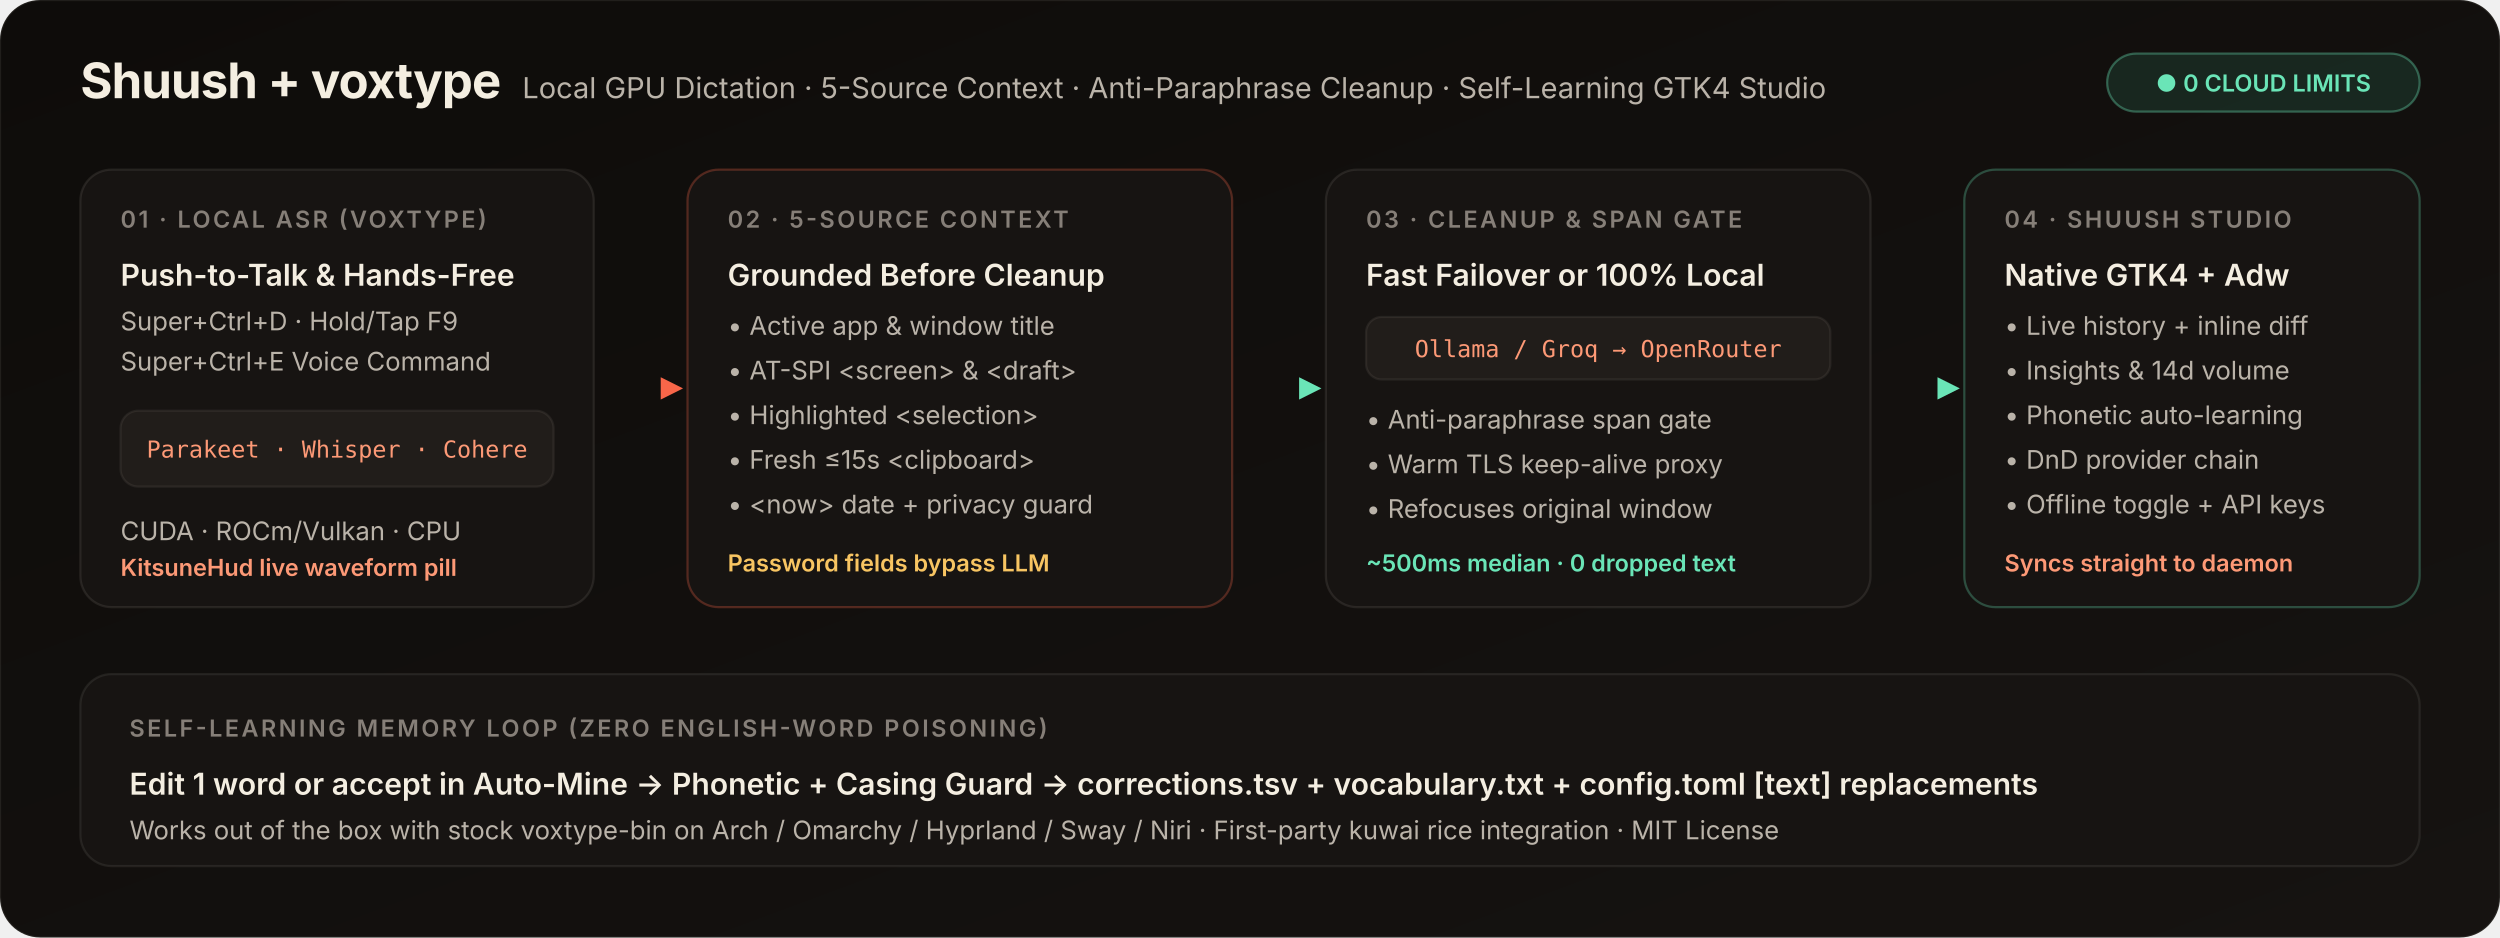
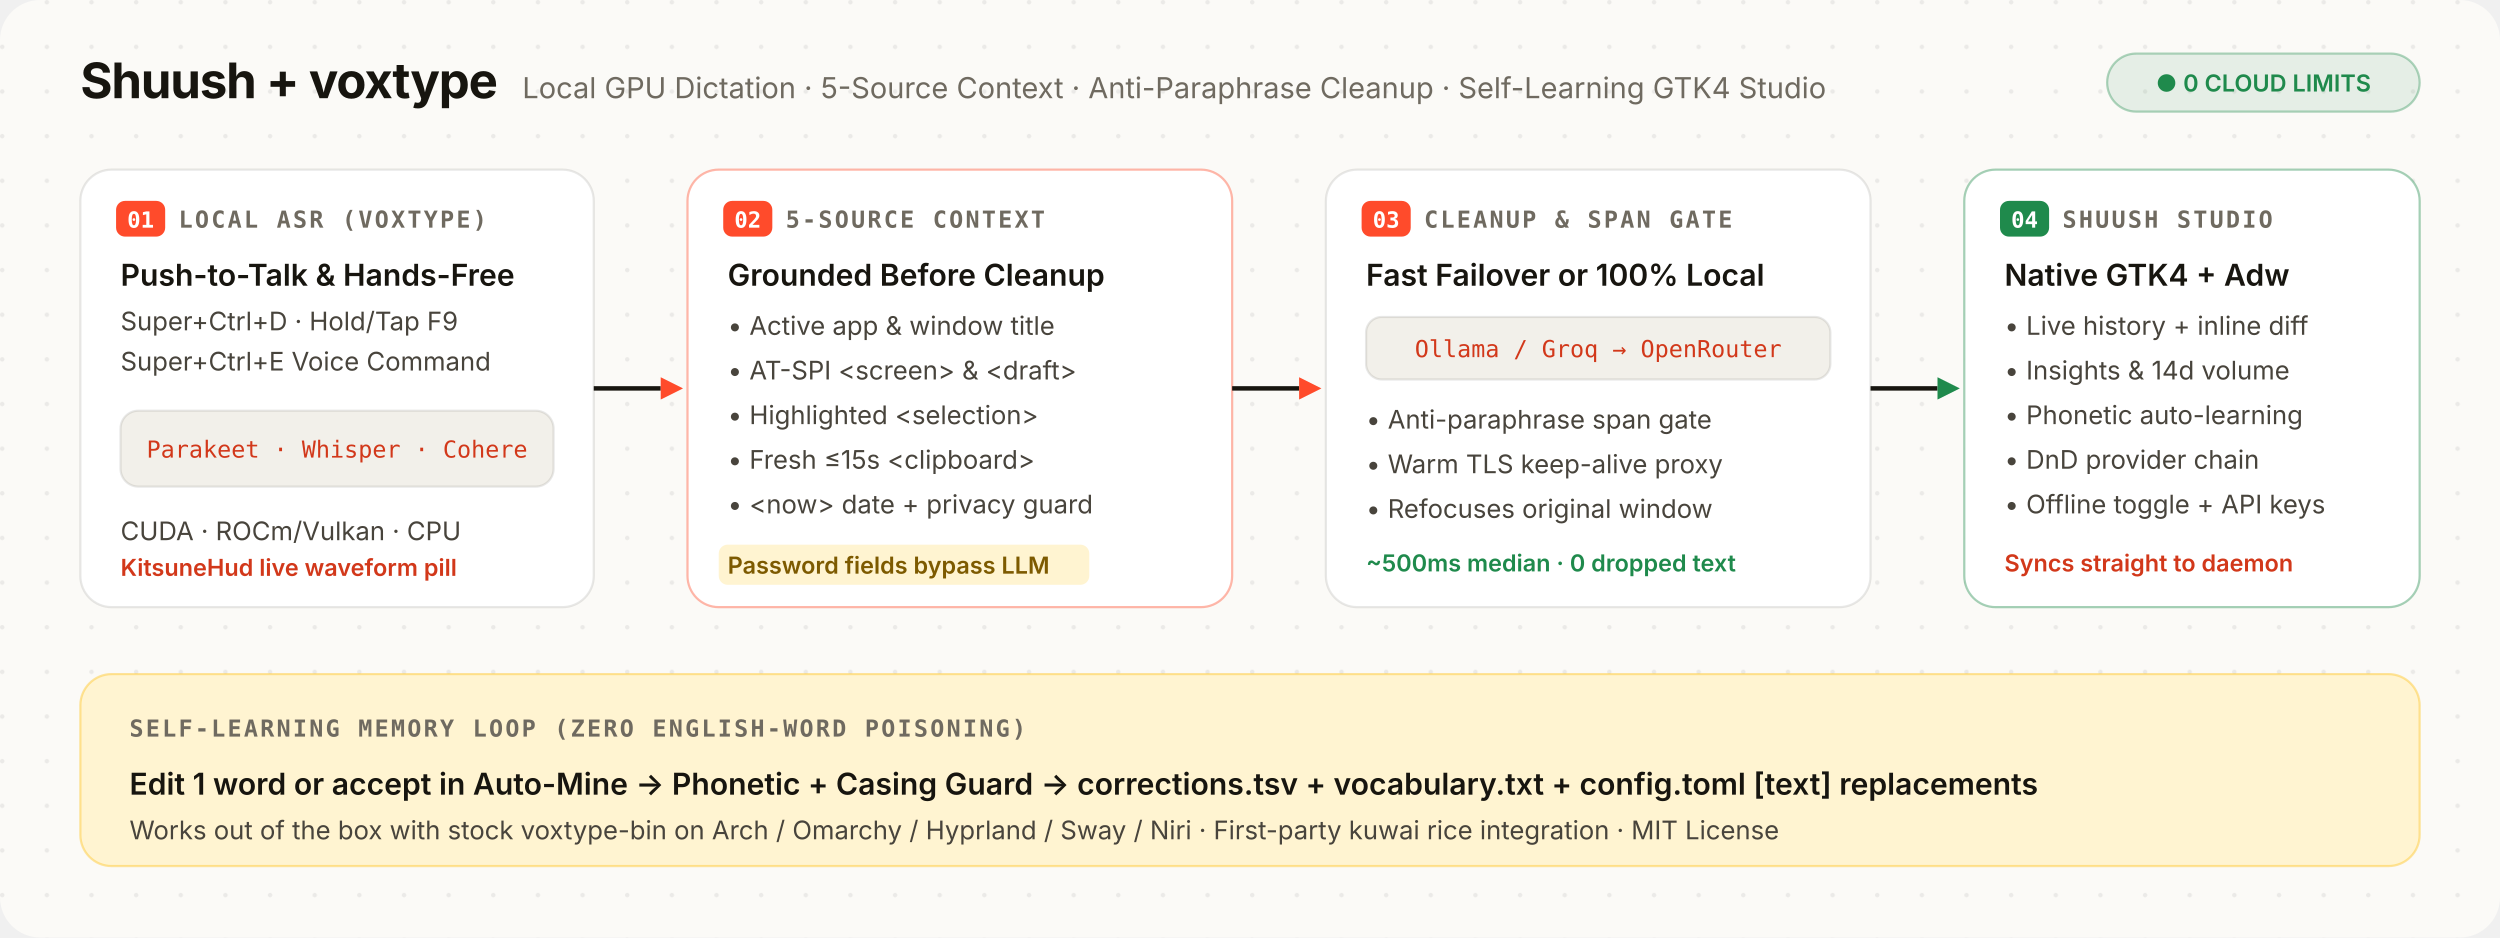
<svg xmlns="http://www.w3.org/2000/svg" viewBox="0 0 1120 420" width="1120" height="420" role="img" aria-label="Shuush + voxtype architecture">
  <defs>
-     <linearGradient id="bg" x1="0" y1="0" x2="1" y2="1">
-       <stop offset="0%" stop-color="#0e0c0a" />
-       <stop offset="100%" stop-color="#161311" />
-     </linearGradient>
-     <linearGradient id="accent" x1="0" y1="0" x2="1" y2="0">
-       <stop offset="0%" stop-color="#f86649" />
-       <stop offset="100%" stop-color="#6ae5b7" />
-     </linearGradient>
-     <filter id="glow" x="-15%" y="-15%" width="130%" height="130%">
-       <feGaussianBlur stdDeviation="8" result="blur" />
-       <feMerge>
-         <feMergeNode in="blur" />
-         <feMergeNode in="SourceGraphic" />
-       </feMerge>
-     </filter>
+     <pattern id="dots" width="20" height="20" patternUnits="userSpaceOnUse">
+       <circle cx="1" cy="1" r="1" fill="rgba(23,21,15,0.07)" />
+     </pattern>
    <style>
-       .kicker { font: 600 10.5px "Familjen Grotesk", "Inter", system-ui, sans-serif; fill: #867f78; letter-spacing: 1.1px; }
-       .title  { font: 700 22px "Familjen Grotesk", "Inter", system-ui, sans-serif; fill: #f4eee1; letter-spacing: -0.4px; }
-       .sub    { font: 400 13px "Familjen Grotesk", "Inter", system-ui, sans-serif; fill: #bab3a9; }
-       .card-t { font: 600 13.5px "Familjen Grotesk", "Inter", system-ui, sans-serif; fill: #f4eee1; }
-       .card-s { font: 400 11.5px "Familjen Grotesk", "Inter", system-ui, sans-serif; fill: #bab3a9; }
-       .mono   { font: 500 10.5px "Geist Mono", "Fira Code", ui-monospace, monospace; fill: #fd9976; }
-       .pill-g { font: 600 10.5px "Familjen Grotesk", "Inter", system-ui, sans-serif; fill: #6ae5b7; }
-       .pill-b { font: 600 10.5px "Familjen Grotesk", "Inter", system-ui, sans-serif; fill: #fd9976; }
-       .pill-a { font: 600 10.5px "Familjen Grotesk", "Inter", system-ui, sans-serif; fill: #f8c562; }
+       .kicker { font: 600 10.5px "Geist Mono", ui-monospace, monospace; fill: #6f6a60; letter-spacing: 1px; }
+       .idx    { font: 700 10px "Geist Mono", ui-monospace, monospace; fill: #ffffff; }
+       .title  { font: 700 22px "Familjen Grotesk", "Inter", system-ui, sans-serif; fill: #17150f; letter-spacing: -0.5px; }
+       .sub    { font: 400 13px "Familjen Grotesk", "Inter", system-ui, sans-serif; fill: #6f6a60; }
+       .card-t { font: 600 13.5px "Familjen Grotesk", "Inter", system-ui, sans-serif; fill: #17150f; }
+       .card-s { font: 400 11.5px "Familjen Grotesk", "Inter", system-ui, sans-serif; fill: #48443c; }
+       .mono   { font: 500 10.5px "Geist Mono", ui-monospace, monospace; fill: #d2381a; }
+       .pill-g { font: 600 10.5px "Familjen Grotesk", "Inter", system-ui, sans-serif; fill: #1f8a4c; }
+       .pill-b { font: 600 10.5px "Familjen Grotesk", "Inter", system-ui, sans-serif; fill: #d2381a; }
+       .pill-a { font: 600 10.5px "Familjen Grotesk", "Inter", system-ui, sans-serif; fill: #7d5a00; }
    </style>
  </defs>
-   <rect width="1120" height="420" rx="18" fill="url(#bg)" stroke="#f4eee1" stroke-opacity="0.08" />
+   <rect width="1120" height="420" rx="18" fill="#fbfaf7" />
+   <rect width="1120" height="420" rx="18" fill="url(#dots)" />
  <text x="36" y="44" class="title">Shuush + voxtype</text>
  <text x="234" y="44" class="sub">Local GPU Dictation · 5-Source Context · Anti-Paraphrase Cleanup · Self-Learning GTK4 Studio</text>
-   <rect x="944" y="24" width="140" height="26" rx="13" fill="#3fbf92" fill-opacity="0.14" stroke="#6ae5b7" stroke-opacity="0.35" />
+   <rect x="944" y="24" width="140" height="26" rx="13" fill="rgba(31,138,76,0.1)" stroke="#1f8a4c" stroke-opacity="0.35" />
  <text x="1014" y="41" text-anchor="middle" class="pill-g">● 0 CLOUD LIMITS</text>
-   <rect x="36" y="76" width="230" height="196" rx="14" fill="#171412" stroke="#f4eee1" stroke-opacity="0.09" />
-   <text x="54" y="102" class="kicker">01 · LOCAL ASR (VOXTYPE)</text>
+   <rect x="36" y="76" width="230" height="196" rx="14" fill="#ffffff" stroke="rgba(23,21,15,0.1)" />
+   <rect x="52" y="90" width="22" height="16" rx="4" fill="#ff4b2b" />
+   <text x="63" y="102" text-anchor="middle" class="idx">01</text>
+   <text x="80" y="102" class="kicker">LOCAL ASR (VOXTYPE)</text>
  <text x="54" y="128" class="card-t">Push-to-Talk &amp; Hands-Free</text>
  <text x="54" y="148" class="card-s">Super+Ctrl+D · Hold/Tap F9</text>
  <text x="54" y="166" class="card-s">Super+Ctrl+E Voice Command</text>
-   <rect x="54" y="184" width="194" height="34" rx="8" fill="#211d1a" stroke="#f4eee1" stroke-opacity="0.07" />
+   <rect x="54" y="184" width="194" height="34" rx="8" fill="#f2f0ea" stroke="rgba(23,21,15,0.1)" />
  <text x="151" y="205" text-anchor="middle" class="mono">Parakeet · Whisper · Cohere</text>
  <text x="54" y="242" class="card-s">CUDA · ROCm/Vulkan · CPU</text>
  <text x="54" y="258" class="pill-b">KitsuneHud live waveform pill</text>
-   <path d="M266 174 L296 174" stroke="url(#accent)" stroke-width="2" fill="none" />
-   <polygon points="296,169 306,174 296,179" fill="#f86649" />
-   <rect x="308" y="76" width="244" height="196" rx="14" fill="#171412" stroke="#f86649" stroke-opacity="0.28" />
-   <text x="326" y="102" class="kicker">02 · 5-SOURCE CONTEXT</text>
+   <path d="M266 174 L296 174" stroke="#17150f" stroke-width="2" fill="none" />
+   <polygon points="296,169 306,174 296,179" fill="#ff4b2b" />
+   <rect x="308" y="76" width="244" height="196" rx="14" fill="#ffffff" stroke="#ff4b2b" stroke-opacity="0.4" />
+   <rect x="324" y="90" width="22" height="16" rx="4" fill="#ff4b2b" />
+   <text x="335" y="102" text-anchor="middle" class="idx">02</text>
+   <text x="352" y="102" class="kicker">5-SOURCE CONTEXT</text>
  <text x="326" y="128" class="card-t">Grounded Before Cleanup</text>
  <text x="326" y="150" class="card-s">• Active app &amp; window title</text>
  <text x="326" y="170" class="card-s">• AT-SPI &lt;screen&gt; &amp; &lt;draft&gt;</text>
  <text x="326" y="190" class="card-s">• Highlighted &lt;selection&gt;</text>
  <text x="326" y="210" class="card-s">• Fresh ≤15s &lt;clipboard&gt;</text>
  <text x="326" y="230" class="card-s">• &lt;now&gt; date + privacy guard</text>
-   <text x="326" y="256" class="pill-a">Password fields bypass LLM</text>
-   <path d="M552 174 L582 174" stroke="url(#accent)" stroke-width="2" fill="none" />
-   <polygon points="582,169 592,174 582,179" fill="#6ae5b7" />
-   <rect x="594" y="76" width="244" height="196" rx="14" fill="#171412" stroke="#f4eee1" stroke-opacity="0.09" />
-   <text x="612" y="102" class="kicker">03 · CLEANUP &amp; SPAN GATE</text>
+   <rect x="322" y="244" width="166" height="18" rx="4" fill="#fff4d1" />
+   <text x="326" y="257" class="pill-a">Password fields bypass LLM</text>
+   <path d="M552 174 L582 174" stroke="#17150f" stroke-width="2" fill="none" />
+   <polygon points="582,169 592,174 582,179" fill="#ff4b2b" />
+   <rect x="594" y="76" width="244" height="196" rx="14" fill="#ffffff" stroke="rgba(23,21,15,0.1)" />
+   <rect x="610" y="90" width="22" height="16" rx="4" fill="#ff4b2b" />
+   <text x="621" y="102" text-anchor="middle" class="idx">03</text>
+   <text x="638" y="102" class="kicker">CLEANUP &amp; SPAN GATE</text>
  <text x="612" y="128" class="card-t">Fast Failover or 100% Local</text>
-   <rect x="612" y="142" width="208" height="28" rx="7" fill="#211d1a" stroke="#f4eee1" stroke-opacity="0.07" />
+   <rect x="612" y="142" width="208" height="28" rx="7" fill="#f2f0ea" stroke="rgba(23,21,15,0.1)" />
  <text x="716" y="160" text-anchor="middle" class="mono">Ollama / Groq → OpenRouter</text>
  <text x="612" y="192" class="card-s">• Anti-paraphrase span gate</text>
  <text x="612" y="212" class="card-s">• Warm TLS keep-alive proxy</text>
  <text x="612" y="232" class="card-s">• Refocuses original window</text>
  <text x="612" y="256" class="pill-g">~500ms median · 0 dropped text</text>
-   <path d="M838 174 L868 174" stroke="url(#accent)" stroke-width="2" fill="none" />
-   <polygon points="868,169 878,174 868,179" fill="#6ae5b7" />
-   <rect x="880" y="76" width="204" height="196" rx="14" fill="#171412" stroke="#6ae5b7" stroke-opacity="0.28" />
-   <text x="898" y="102" class="kicker">04 · SHUUSH STUDIO</text>
+   <path d="M838 174 L868 174" stroke="#17150f" stroke-width="2" fill="none" />
+   <polygon points="868,169 878,174 868,179" fill="#1f8a4c" />
+   <rect x="880" y="76" width="204" height="196" rx="14" fill="#ffffff" stroke="#1f8a4c" stroke-opacity="0.4" />
+   <rect x="896" y="90" width="22" height="16" rx="4" fill="#1f8a4c" />
+   <text x="907" y="102" text-anchor="middle" class="idx">04</text>
+   <text x="924" y="102" class="kicker">SHUUSH STUDIO</text>
  <text x="898" y="128" class="card-t">Native GTK4 + Adw</text>
  <text x="898" y="150" class="card-s">• Live history + inline diff</text>
  <text x="898" y="170" class="card-s">• Insights &amp; 14d volume</text>
  <text x="898" y="190" class="card-s">• Phonetic auto-learning</text>
  <text x="898" y="210" class="card-s">• DnD provider chain</text>
  <text x="898" y="230" class="card-s">• Offline toggle + API keys</text>
  <text x="898" y="256" class="pill-b">Syncs straight to daemon</text>
-   <rect x="36" y="302" width="1048" height="86" rx="14" fill="#171412" stroke="#f4eee1" stroke-opacity="0.08" />
+   <rect x="36" y="302" width="1048" height="86" rx="14" fill="#fff4d1" stroke="#ffc629" stroke-opacity="0.45" />
  <text x="58" y="330" class="kicker">SELF-LEARNING MEMORY LOOP (ZERO ENGLISH-WORD POISONING)</text>
  <text x="58" y="356" class="card-t">Edit 1 word or accept in Auto-Mine  →  Phonetic + Casing Guard  →  corrections.tsv + vocabulary.txt + config.toml [text] replacements</text>
  <text x="58" y="376" class="card-s">Works out of the box with stock voxtype-bin on Arch / Omarchy / Hyprland / Sway / Niri · First-party kuwai rice integration · MIT License</text>
</svg>
